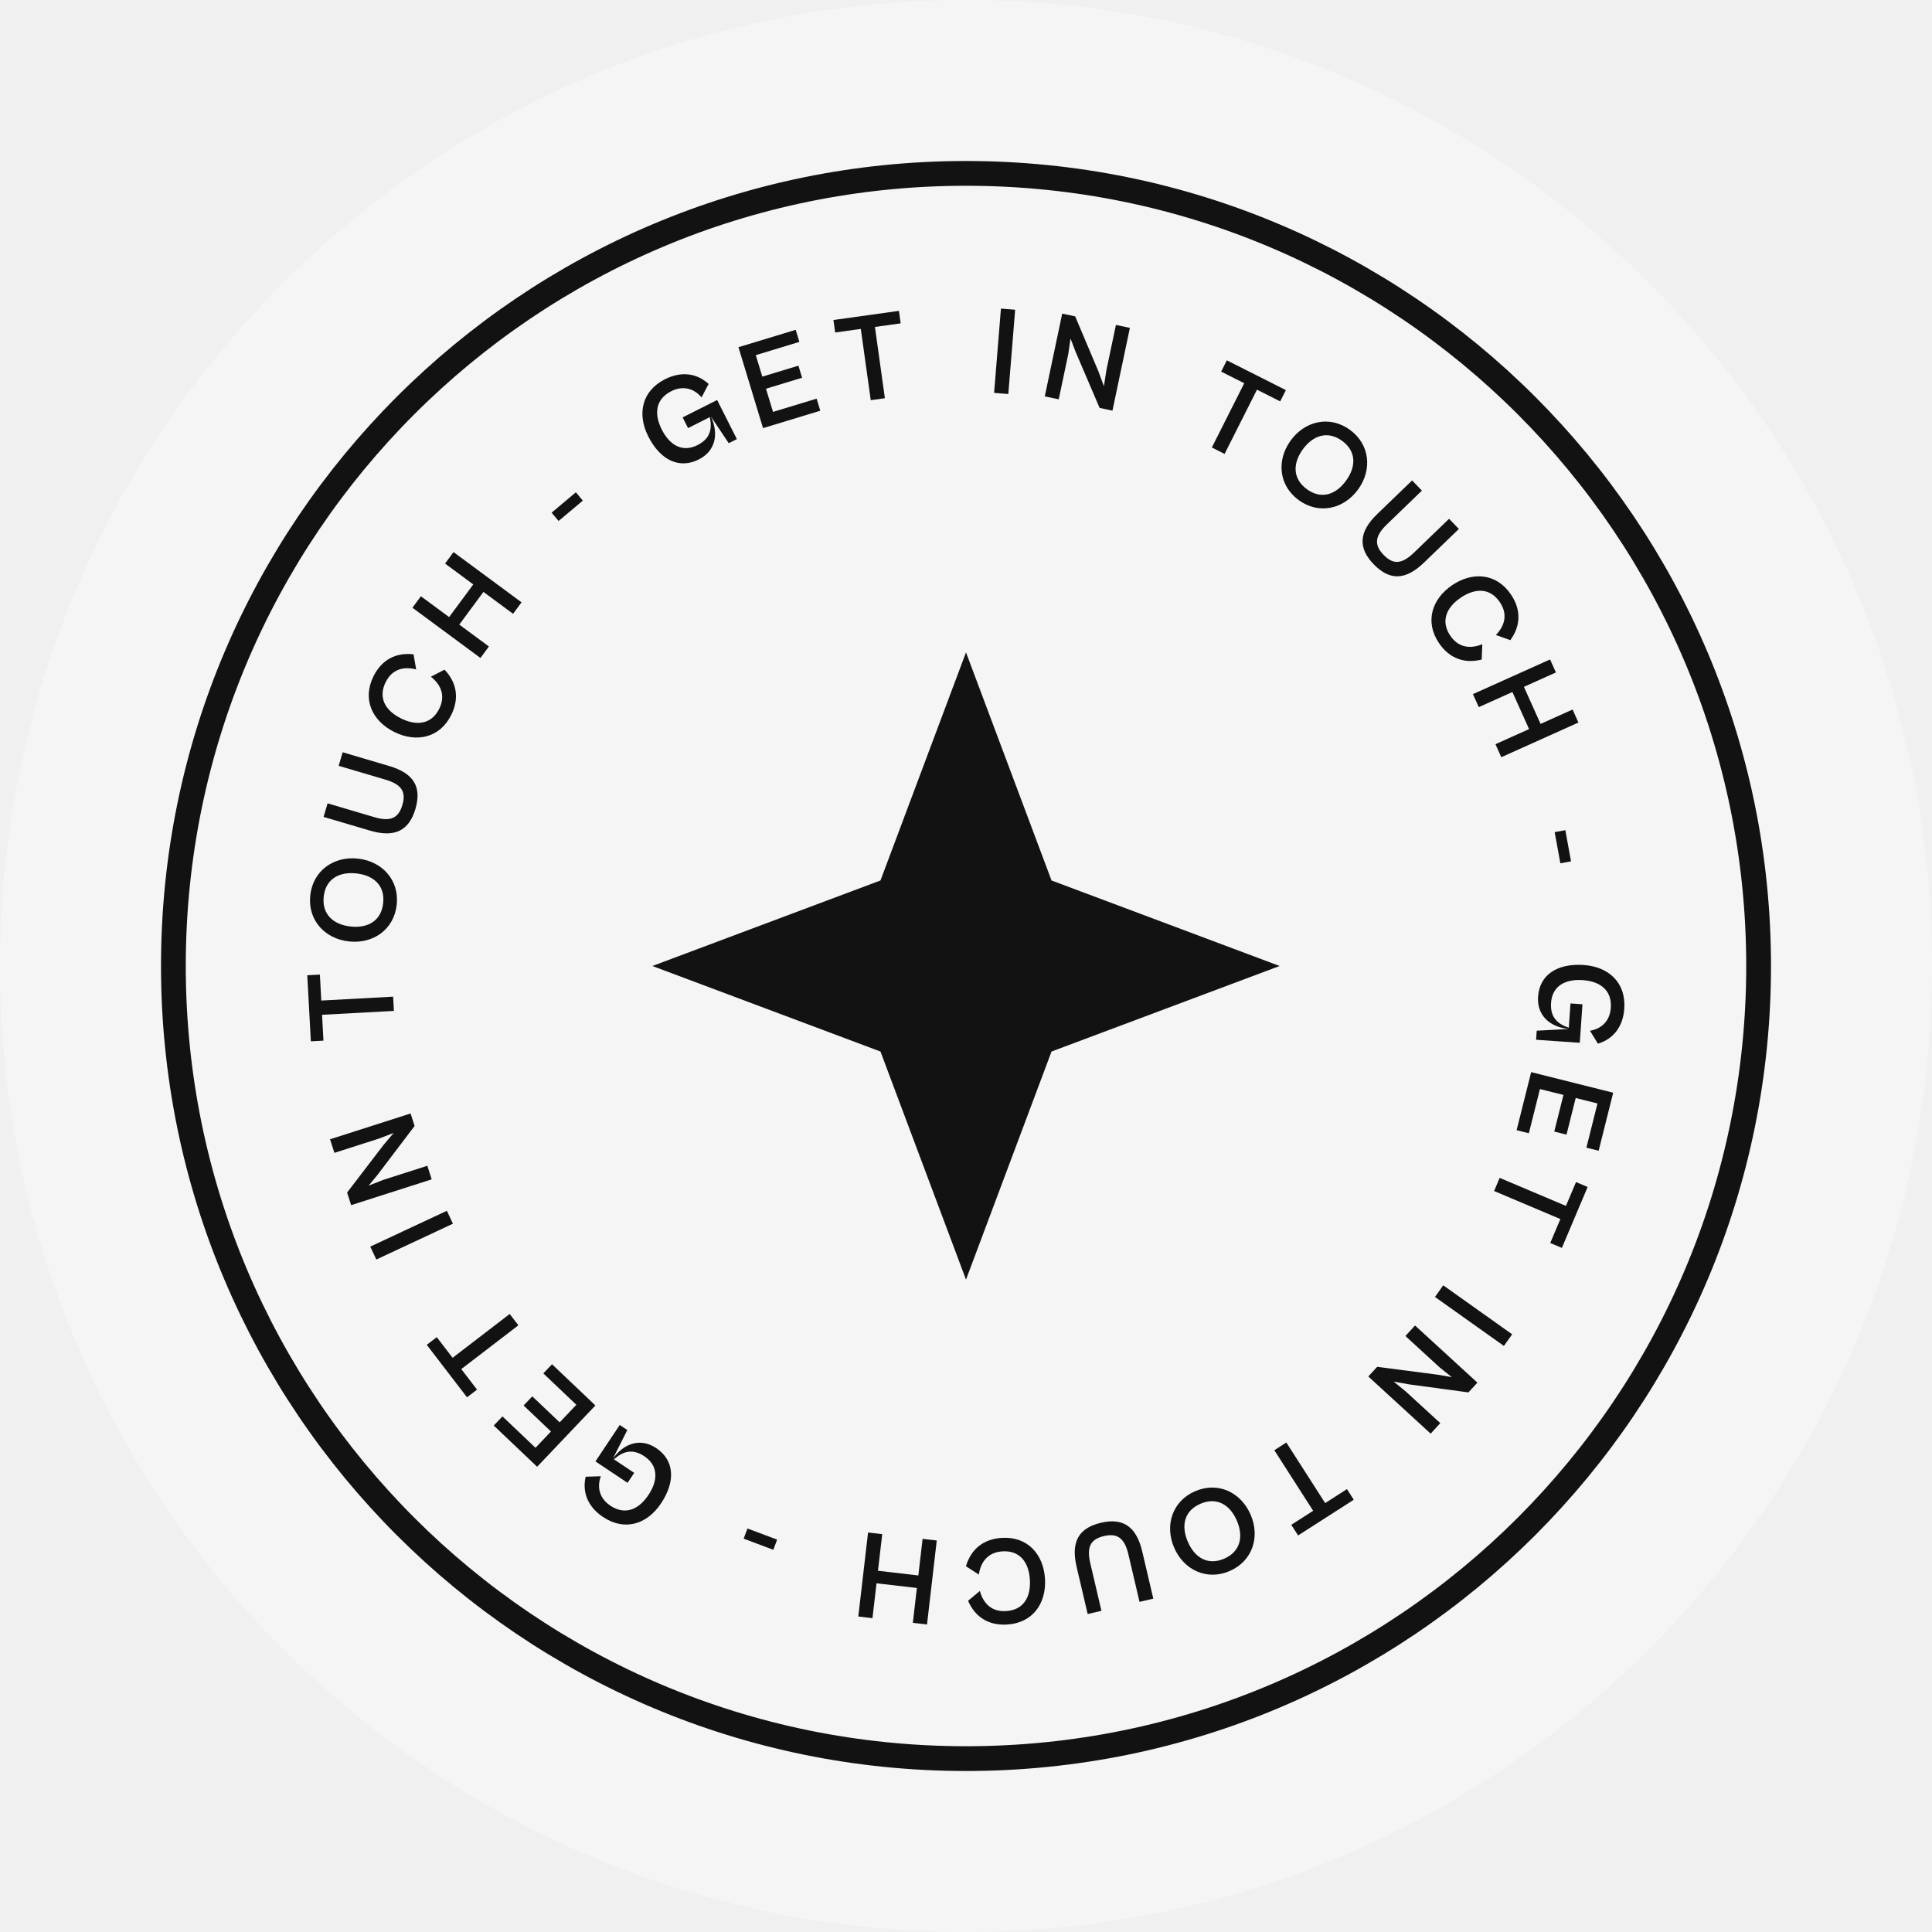
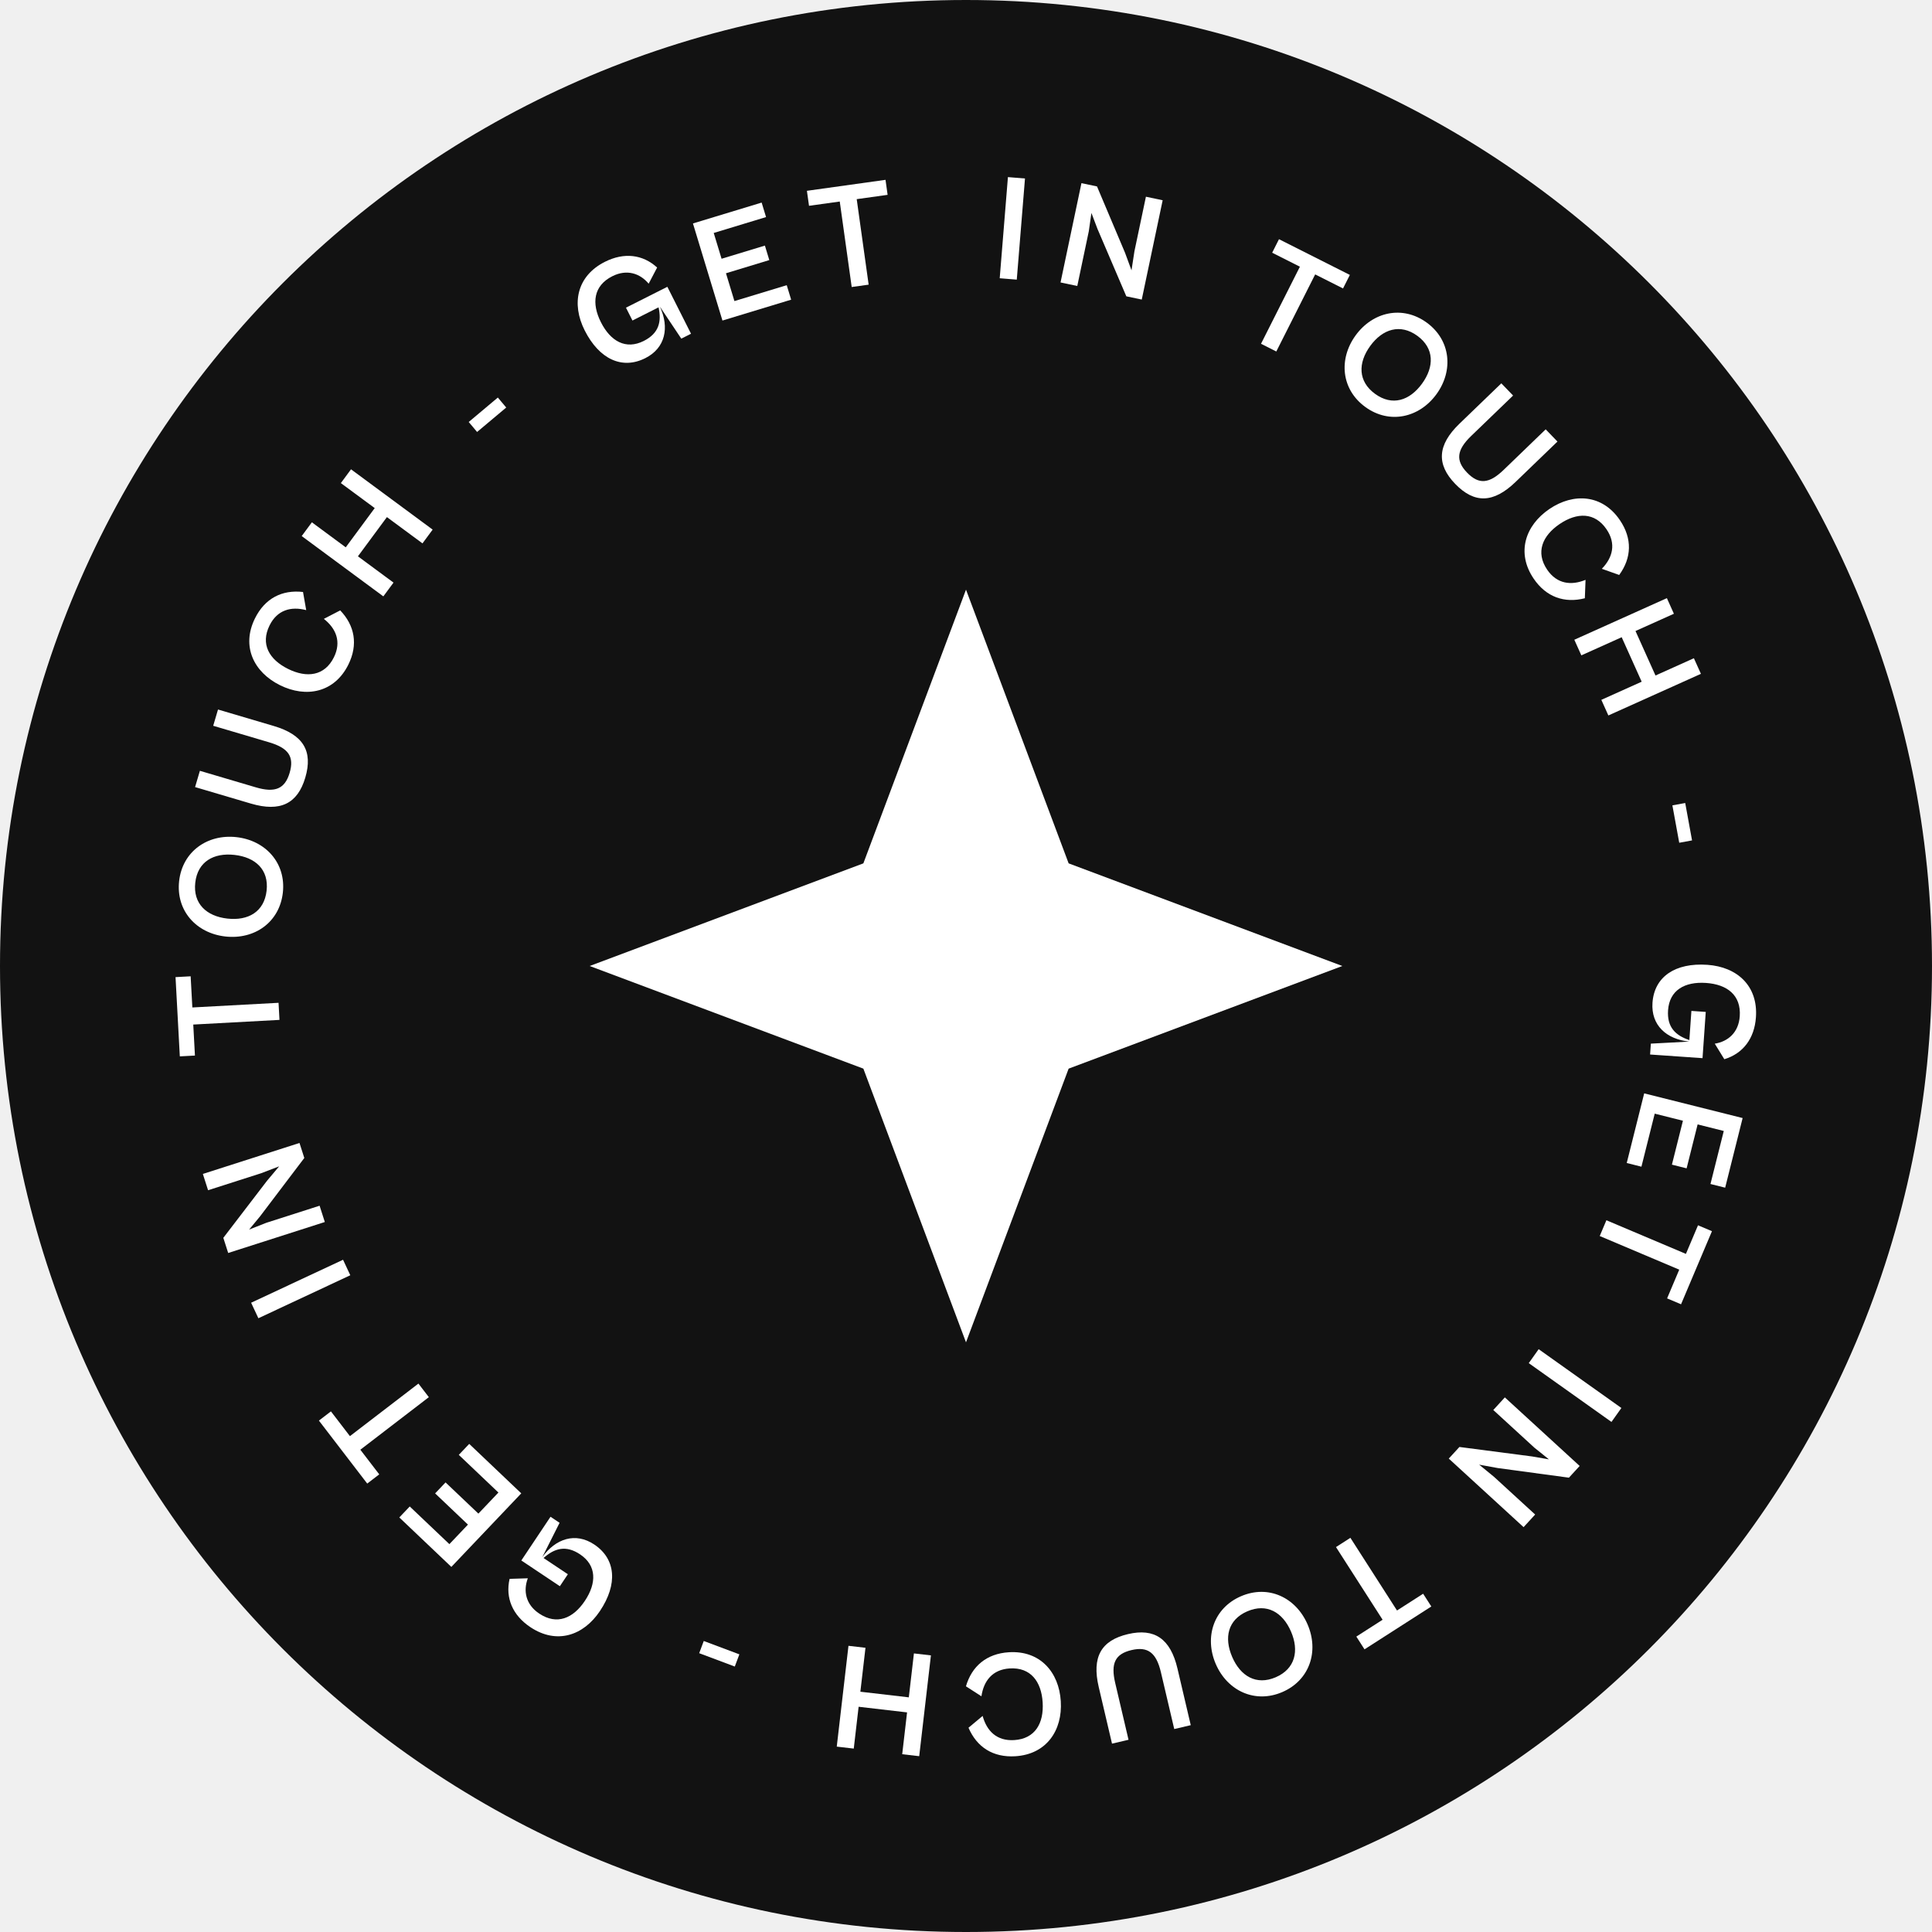
- <svg xmlns="http://www.w3.org/2000/svg" width="156" height="156" viewBox="0 0 156 156" fill="none">
-   <circle cx="78" cy="78" r="78" fill="#F5F5F5" />
-   <path d="M142 78C142 113.346 113.346 142 78 142C42.654 142 14 113.346 14 78C14 42.654 42.654 14 78 14C113.346 14 142 42.654 142 78Z" stroke="#121212" stroke-width="2" />
-   <path d="M124.192 80.473C124.087 81.988 125.135 82.929 126.667 83.087L124.083 83.224L124.032 83.956L127.56 84.201L127.776 81.09L126.81 81.023L126.674 82.985C125.745 82.675 125.161 82.124 125.24 80.975C125.334 79.633 126.356 79.04 127.8 79.14C129.213 79.239 130.164 79.959 130.065 81.382C129.988 82.48 129.272 83.084 128.384 83.227L129.026 84.272C130.289 83.89 131.054 82.881 131.153 81.448C131.301 79.333 129.887 78.06 127.884 77.92C125.719 77.77 124.314 78.724 124.192 80.473Z" fill="#121212" />
-   <path d="M122.46 91.256L123.448 91.504L124.343 87.935L126.241 88.411L125.5 91.367L126.488 91.615L127.23 88.659L128.989 89.1L128.094 92.669L129.083 92.917L130.258 88.231L123.634 86.57L122.46 91.256Z" fill="#121212" />
-   <path d="M120.643 96.169L125.993 98.432L125.175 100.366L126.114 100.763L128.194 95.844L127.256 95.447L126.442 97.371L121.091 95.108L120.643 96.169Z" fill="#121212" />
-   <path d="M115.867 104.722L121.432 108.678L122.1 107.74L116.534 103.783L115.867 104.722Z" fill="#121212" />
-   <path d="M113.48 107.877L116.253 110.418L117.225 111.198L116.091 111.002L111.201 110.364L110.485 111.145L115.519 115.759L116.297 114.91L113.532 112.376L112.53 111.554L113.773 111.781L118.569 112.43L119.292 111.641L114.258 107.028L113.48 107.877Z" fill="#121212" />
-   <path d="M102.896 117.099L106.032 121.989L104.265 123.122L104.815 123.98L109.311 121.097L108.76 120.239L107.002 121.367L103.865 116.477L102.896 117.099Z" fill="#121212" />
-   <path d="M96.502 120.408C94.668 121.2 94.024 123.154 94.808 124.97C95.588 126.775 97.451 127.647 99.285 126.855C101.129 126.059 101.763 124.109 100.983 122.303C100.199 120.488 98.345 119.612 96.502 120.408ZM96.929 121.423C98.239 120.857 99.308 121.483 99.87 122.784C100.427 124.075 100.154 125.292 98.844 125.858C97.534 126.423 96.469 125.784 95.912 124.493C95.35 123.192 95.619 121.988 96.929 121.423Z" fill="#121212" />
-   <path d="M88.901 122.955C87.086 123.381 86.459 124.501 86.931 126.516L87.825 130.326L88.936 130.065L88.04 126.245C87.731 124.925 88.031 124.289 89.143 124.029C90.234 123.773 90.806 124.204 91.116 125.523L92.012 129.343L93.124 129.083L92.23 125.273C91.757 123.258 90.677 122.538 88.901 122.955Z" fill="#121212" />
-   <path d="M80.887 124.176C79.381 124.269 78.392 125.116 77.996 126.468L79.038 127.139C79.189 126.109 79.774 125.337 80.944 125.265C82.348 125.178 83.071 126.144 83.158 127.548C83.245 128.962 82.646 130 81.242 130.087C80.072 130.159 79.397 129.476 79.12 128.461L78.168 129.255C78.728 130.558 79.814 131.267 81.319 131.174C83.415 131.045 84.5 129.436 84.378 127.473C84.257 125.509 82.982 124.046 80.887 124.176Z" fill="#121212" />
-   <path d="M74.495 124.255L74.152 127.211L70.892 126.832L71.236 123.876L70.092 123.743L69.304 130.526L70.448 130.659L70.775 127.845L74.034 128.223L73.708 131.038L74.852 131.17L75.639 124.388L74.495 124.255Z" fill="#121212" />
-   <path d="M60.355 123.419L60.047 124.239L62.442 125.138L62.75 124.317L60.355 123.419Z" fill="#121212" />
-   <path d="M52.987 116.927C51.724 116.084 50.386 116.527 49.489 117.778L50.653 115.467L50.042 115.06L48.079 118.001L50.673 119.732L51.21 118.927L49.574 117.835C50.304 117.183 51.073 116.948 52.031 117.588C53.15 118.335 53.157 119.516 52.354 120.72C51.567 121.898 50.47 122.367 49.283 121.575C48.368 120.963 48.199 120.042 48.516 119.2L47.289 119.238C46.995 120.524 47.491 121.689 48.687 122.487C50.45 123.664 52.256 123.069 53.371 121.399C54.576 119.594 54.445 117.9 52.987 116.927Z" fill="#121212" />
-   <path d="M44.573 110.156L43.871 110.895L46.538 113.43L45.19 114.848L42.981 112.749L42.279 113.487L44.488 115.587L43.238 116.902L40.571 114.367L39.869 115.106L43.371 118.434L48.075 113.484L44.573 110.156Z" fill="#121212" />
-   <path d="M41.155 106.099L36.546 109.635L35.268 107.969L34.459 108.589L37.71 112.826L38.519 112.206L37.247 110.548L41.856 107.012L41.155 106.099Z" fill="#121212" />
-   <path d="M36.083 97.766L29.898 100.658L30.386 101.701L36.571 98.809L36.083 97.766Z" fill="#121212" />
-   <path d="M34.505 94.13L30.924 95.278L29.765 95.735L30.497 94.847L33.476 90.918L33.153 89.908L26.65 91.992L27.001 93.088L30.573 91.944L31.784 91.481L30.97 92.448L28.027 96.291L28.354 97.31L34.857 95.227L34.505 94.13Z" fill="#121212" />
-   <path d="M31.743 80.476L25.942 80.79L25.829 78.693L24.811 78.748L25.1 84.081L26.117 84.026L26.005 81.94L31.805 81.626L31.743 80.476Z" fill="#121212" />
-   <path d="M32.032 73.065C32.255 71.08 30.878 69.551 28.913 69.33C26.958 69.111 25.277 70.296 25.054 72.281C24.83 74.277 26.208 75.796 28.163 76.015C30.128 76.235 31.808 75.06 32.032 73.065ZM30.939 72.932C30.78 74.35 29.706 74.968 28.298 74.81C26.9 74.653 25.98 73.811 26.139 72.393C26.298 70.975 27.381 70.369 28.779 70.525C30.187 70.683 31.099 71.514 30.939 72.932Z" fill="#121212" />
-   <path d="M33.541 65.325C34.07 63.537 33.407 62.437 31.423 61.851L27.669 60.742L27.346 61.836L31.109 62.949C32.409 63.333 32.812 63.909 32.489 65.004C32.171 66.079 31.513 66.363 30.213 65.978L26.451 64.866L26.127 65.961L29.88 67.07C31.864 67.657 33.024 67.075 33.541 65.325Z" fill="#121212" />
-   <path d="M36.44 57.721C37.109 56.369 36.867 55.089 35.892 54.072L34.792 54.642C35.61 55.286 35.987 56.178 35.467 57.228C34.843 58.488 33.645 58.635 32.385 58.011C31.115 57.382 30.514 56.345 31.138 55.085C31.658 54.034 32.587 53.789 33.604 54.054L33.39 52.833C31.981 52.67 30.825 53.258 30.156 54.61C29.225 56.492 30.079 58.234 31.842 59.106C33.605 59.979 35.509 59.602 36.44 57.721Z" fill="#121212" />
-   <path d="M39.478 52.202L37.085 50.434L39.035 47.794L41.428 49.562L42.112 48.636L36.62 44.579L35.936 45.505L38.215 47.189L36.265 49.828L33.986 48.145L33.302 49.071L38.794 53.128L39.478 52.202Z" fill="#121212" />
-   <path d="M47.062 40.422L46.499 39.75L44.54 41.395L45.103 42.066L47.062 40.422Z" fill="#121212" />
-   <path d="M56.423 37.099C57.779 36.415 58.052 35.033 57.404 33.636L58.843 35.787L59.498 35.456L57.906 32.299L55.121 33.703L55.557 34.568L57.313 33.682C57.522 34.638 57.347 35.423 56.318 35.941C55.117 36.547 54.085 35.972 53.433 34.68C52.795 33.415 52.928 32.229 54.202 31.587C55.185 31.091 56.07 31.398 56.647 32.089L57.217 31.002C56.243 30.112 54.985 29.971 53.702 30.618C51.809 31.572 51.437 33.438 52.341 35.23C53.319 37.169 54.857 37.888 56.423 37.099Z" fill="#121212" />
-   <path d="M66.234 33.164L65.938 32.189L62.418 33.259L61.849 31.387L64.765 30.501L64.469 29.526L61.553 30.411L61.026 28.676L64.546 27.606L64.25 26.631L59.627 28.035L61.612 34.569L66.234 33.164Z" fill="#121212" />
-   <path d="M71.45 32.154L70.647 26.4L72.726 26.11L72.585 25.101L67.296 25.839L67.437 26.848L69.506 26.559L70.309 32.313L71.45 32.154Z" fill="#121212" />
-   <path d="M81.417 31.816L81.969 25.01L80.821 24.917L80.269 31.723L81.417 31.816Z" fill="#121212" />
-   <path d="M85.488 32.243L86.263 28.563L86.439 27.33L86.848 28.405L88.789 32.938L89.826 33.157L91.233 26.475L90.106 26.238L89.333 29.908L89.136 31.189L88.699 30.003L86.815 25.544L85.768 25.324L84.361 32.006L85.488 32.243Z" fill="#121212" />
-   <path d="M98.879 36.651L101.495 31.464L103.37 32.41L103.829 31.5L99.061 29.095L98.602 30.005L100.467 30.945L97.851 36.132L98.879 36.651Z" fill="#121212" />
-   <path d="M104.871 40.386C106.486 41.562 108.496 41.12 109.659 39.522C110.816 37.931 110.617 35.883 109.002 34.708C107.378 33.527 105.376 33.974 104.219 35.565C103.056 37.164 103.247 39.205 104.871 40.386ZM105.527 39.502C104.373 38.663 104.367 37.424 105.2 36.278C106.027 35.141 107.214 34.756 108.368 35.596C109.522 36.435 109.514 37.677 108.686 38.814C107.853 39.96 106.68 40.342 105.527 39.502Z" fill="#121212" />
-   <path d="M110.914 45.556C112.208 46.898 113.492 46.864 114.981 45.428L117.798 42.711L117.006 41.89L114.181 44.613C113.206 45.554 112.505 45.621 111.713 44.799C110.935 43.992 111.013 43.28 111.988 42.339L114.813 39.615L114.021 38.794L111.203 41.51C109.714 42.946 109.647 44.243 110.914 45.556Z" fill="#121212" />
-   <path d="M116.196 51.934C117.043 53.183 118.276 53.603 119.641 53.255L119.688 52.017C118.724 52.412 117.762 52.301 117.105 51.331C116.315 50.167 116.778 49.052 117.942 48.263C119.115 47.468 120.313 47.455 121.103 48.619C121.76 49.589 121.516 50.518 120.785 51.273L121.952 51.688C122.788 50.542 122.846 49.247 121.999 47.999C120.821 46.261 118.884 46.147 117.256 47.251C115.628 48.355 115.018 50.197 116.196 51.934Z" fill="#121212" />
-   <path d="M119.406 57.098L122.12 55.877L123.465 58.87L120.751 60.091L121.223 61.141L127.451 58.341L126.979 57.291L124.395 58.453L123.049 55.459L125.633 54.298L125.161 53.247L118.933 56.047L119.406 57.098Z" fill="#121212" />
-   <path d="M125.992 69.707L126.854 69.549L126.394 67.033L125.532 67.191L125.992 69.707Z" fill="#121212" />
-   <path d="M78 52.677L71.094 71.094L52.677 78L71.094 84.906L78 103.323L84.906 84.906L103.323 78L84.906 71.094L78 52.677Z" fill="#121212" />
+ <svg xmlns="http://www.w3.org/2000/svg" width="160" height="160" viewBox="0 0 160 160" fill="none">
+   <path d="M160 80C160 124.183 124.183 160 80 160C35.817 160 2.17128e-05 124.183 1.39876e-05 80C6.26248e-06 35.817 35.817 -6.26248e-06 80 -1.39876e-05C124.183 -2.17128e-05 160 35.817 160 80Z" fill="#121212" />
+   <path d="M136.852 83.043C136.722 84.908 138.012 86.067 139.897 86.26L136.717 86.429L136.654 87.33L140.996 87.632L141.263 83.803L140.074 83.72L139.906 86.135C138.763 85.754 138.043 85.075 138.142 83.661C138.256 82.01 139.514 81.28 141.291 81.403C143.031 81.524 144.201 82.41 144.079 84.162C143.985 85.514 143.104 86.257 142.01 86.433L142.801 87.72C144.355 87.249 145.296 86.007 145.419 84.243C145.6 81.64 143.861 80.073 141.396 79.902C138.73 79.716 137.001 80.891 136.852 83.043Z" fill="white" />
+   <path d="M134.719 96.315L135.936 96.62L137.037 92.228L139.373 92.814L138.461 96.451L139.678 96.757L140.59 93.119L142.756 93.662L141.654 98.054L142.871 98.359L144.317 92.592L136.165 90.548L134.719 96.315Z" fill="white" />
+   <path d="M132.483 102.362L139.068 105.147L138.062 107.527L139.217 108.015L141.777 101.962L140.622 101.473L139.62 103.842L133.035 101.056L132.483 102.362Z" fill="white" />
+   <path d="M126.605 112.889L133.455 117.758L134.276 116.603L127.426 111.734L126.605 112.889Z" fill="white" />
+   <path d="M123.668 116.771L127.08 119.898L128.276 120.858L126.881 120.617L120.863 119.832L119.981 120.794L126.177 126.472L127.135 125.427L123.732 122.308L122.498 121.297L124.028 121.576L129.931 122.375L130.821 121.404L124.625 115.726L123.668 116.771Z" fill="white" />
+   <path d="M110.641 128.122L114.501 134.14L112.326 135.535L113.003 136.591L118.536 133.042L117.858 131.986L115.694 133.375L111.834 127.356L110.641 128.122Z" fill="white" />
+   <path d="M102.771 132.195C100.514 133.169 99.721 135.575 100.686 137.809C101.646 140.031 103.94 141.104 106.197 140.129C108.465 139.15 109.246 136.749 108.287 134.527C107.322 132.293 105.039 131.215 102.771 132.195ZM103.296 133.443C104.909 132.747 106.225 133.518 106.916 135.119C107.602 136.708 107.265 138.206 105.653 138.902C104.041 139.598 102.731 138.811 102.045 137.222C101.354 135.621 101.684 134.14 103.296 133.443Z" fill="white" />
+   <path d="M93.417 135.329C91.182 135.853 90.41 137.233 90.992 139.712L92.092 144.401L93.46 144.08L92.357 139.379C91.976 137.754 92.346 136.972 93.714 136.651C95.057 136.336 95.761 136.866 96.142 138.49L97.246 143.192L98.613 142.871L97.513 138.182C96.931 135.703 95.603 134.816 93.417 135.329Z" fill="white" />
+   <path d="M83.553 136.832C81.7 136.946 80.483 137.989 79.995 139.653L81.278 140.479C81.463 139.211 82.183 138.261 83.623 138.172C85.351 138.066 86.241 139.255 86.348 140.982C86.456 142.723 85.718 144 83.99 144.107C82.55 144.196 81.719 143.355 81.378 142.106L80.207 143.084C80.897 144.687 82.233 145.56 84.085 145.445C86.664 145.286 88 143.306 87.85 140.89C87.701 138.473 86.132 136.673 83.553 136.832Z" fill="white" />
+   <path d="M75.687 136.929L75.264 140.567L71.252 140.101L71.675 136.463L70.267 136.299L69.297 144.647L70.705 144.811L71.107 141.347L75.119 141.813L74.717 145.277L76.125 145.44L77.095 137.092L75.687 136.929Z" fill="white" />
+   <path d="M58.283 135.9L57.904 136.91L60.852 138.016L61.231 137.006L58.283 135.9Z" fill="white" />
+   <path d="M49.214 127.91C47.66 126.872 46.014 127.418 44.91 128.958L46.342 126.113L45.591 125.612L43.174 129.232L46.366 131.363L47.028 130.372L45.015 129.028C45.913 128.225 46.859 127.937 48.038 128.724C49.415 129.643 49.425 131.097 48.435 132.578C47.467 134.029 46.117 134.605 44.657 133.63C43.53 132.878 43.322 131.744 43.712 130.707L42.202 130.755C41.84 132.338 42.451 133.771 43.922 134.753C46.092 136.202 48.315 135.469 49.687 133.414C51.171 131.192 51.009 129.108 49.214 127.91Z" fill="white" />
+   <path d="M38.859 119.577L37.995 120.486L41.277 123.606L39.618 125.351L36.899 122.768L36.035 123.677L38.754 126.261L37.216 127.879L33.933 124.76L33.069 125.669L37.379 129.765L43.169 123.673L38.859 119.577Z" fill="white" />
+   <path d="M34.652 114.583L28.979 118.935L27.406 116.885L26.411 117.648L30.412 122.863L31.407 122.1L29.842 120.06L35.515 115.707L34.652 114.583Z" fill="white" />
+   <path d="M28.41 104.327L20.797 107.887L21.398 109.171L29.01 105.611L28.41 104.327Z" fill="white" />
+   <path d="M26.468 99.853L22.06 101.265L20.633 101.827L21.535 100.735L25.201 95.899L24.803 94.656L16.8 97.221L17.232 98.57L21.628 97.162L23.118 96.592L22.117 97.783L18.495 102.512L18.897 103.767L26.9 101.202L26.468 99.853Z" fill="white" />
+   <path d="M23.068 83.048L15.929 83.434L15.789 80.853L14.537 80.921L14.892 87.484L16.144 87.417L16.005 84.849L23.145 84.463L23.068 83.048Z" fill="white" />
+   <path d="M23.424 73.926C23.698 71.483 22.003 69.601 19.585 69.329C17.179 69.059 15.11 70.519 14.835 72.962C14.56 75.417 16.256 77.287 18.662 77.556C21.08 77.828 23.148 76.381 23.424 73.926ZM22.079 73.762C21.883 75.507 20.561 76.268 18.828 76.073C17.108 75.88 15.975 74.844 16.171 73.099C16.366 71.354 17.7 70.607 19.42 70.8C21.153 70.995 22.275 72.017 22.079 73.762Z" fill="white" />
+   <path d="M25.282 64.4C25.932 62.199 25.116 60.846 22.674 60.124L18.055 58.759L17.657 60.106L22.288 61.475C23.888 61.948 24.384 62.657 23.986 64.004C23.595 65.328 22.785 65.677 21.186 65.204L16.554 63.835L16.156 65.183L20.775 66.548C23.217 67.269 24.645 66.554 25.282 64.4Z" fill="white" />
+   <path d="M28.849 55.041C29.672 53.377 29.375 51.802 28.175 50.55L26.82 51.252C27.827 52.044 28.291 53.142 27.652 54.434C26.884 55.986 25.409 56.166 23.858 55.398C22.295 54.624 21.555 53.348 22.323 51.797C22.963 50.504 24.106 50.202 25.359 50.528L25.095 49.026C23.36 48.825 21.938 49.549 21.115 51.212C19.968 53.528 21.02 55.672 23.19 56.746C25.359 57.821 27.702 57.357 28.849 55.041Z" fill="white" />
+   <path d="M32.589 48.249L29.642 46.072L32.042 42.824L34.988 45L35.83 43.86L29.07 38.866L28.228 40.007L31.033 42.078L28.633 45.327L25.828 43.255L24.986 44.395L31.746 49.389L32.589 48.249Z" fill="white" />
+   <path d="M41.923 33.75L41.229 32.923L38.817 34.947L39.511 35.774L41.923 33.75Z" fill="white" />
+   <path d="M53.443 29.66C55.112 28.818 55.448 27.117 54.651 25.398L56.422 28.045L57.228 27.639L55.268 23.752L51.841 25.481L52.378 26.545L54.539 25.454C54.796 26.632 54.58 27.597 53.315 28.235C51.836 28.981 50.566 28.273 49.764 26.683C48.979 25.126 49.142 23.667 50.71 22.876C51.92 22.266 53.009 22.644 53.719 23.494L54.421 22.156C53.223 21.061 51.674 20.887 50.095 21.683C47.765 22.858 47.307 25.154 48.42 27.36C49.623 29.746 51.517 30.631 53.443 29.66Z" fill="white" />
+   <path d="M65.519 24.818L65.154 23.618L60.822 24.934L60.122 22.63L63.71 21.539L63.346 20.339L59.757 21.429L59.108 19.293L63.441 17.977L63.076 16.777L57.387 18.505L59.83 26.546L65.519 24.818Z" fill="white" />
+   <path d="M71.938 23.574L70.949 16.493L73.508 16.136L73.335 14.893L66.825 15.802L66.999 17.044L69.545 16.689L70.534 23.77L71.938 23.574Z" fill="white" />
+   <path d="M84.205 23.158L84.885 14.782L83.472 14.667L82.792 23.044L84.205 23.158Z" fill="white" />
+   <path d="M89.216 23.684L90.169 19.155L90.387 17.637L90.89 18.96L93.278 24.54L94.555 24.808L96.287 16.584L94.9 16.292L93.949 20.809L93.706 22.386L93.168 20.927L90.849 15.439L89.561 15.168L87.829 23.392L89.216 23.684Z" fill="white" />
+   <path d="M105.698 29.109L108.917 22.725L111.224 23.888L111.789 22.768L105.92 19.809L105.356 20.929L107.652 22.087L104.432 28.47L105.698 29.109Z" fill="white" />
+   <path d="M113.071 33.706C115.059 35.152 117.533 34.609 118.964 32.642C120.388 30.684 120.143 28.163 118.155 26.717C116.157 25.264 113.693 25.814 112.269 27.772C110.838 29.739 111.073 32.253 113.071 33.706ZM113.878 32.618C112.458 31.585 112.451 30.06 113.476 28.65C114.495 27.25 115.956 26.777 117.376 27.81C118.796 28.843 118.785 30.371 117.767 31.771C116.742 33.181 115.298 33.651 113.878 32.618Z" fill="white" />
+   <path d="M120.509 40.069C122.102 41.721 123.682 41.679 125.515 39.911L128.982 36.568L128.007 35.556L124.531 38.909C123.33 40.067 122.468 40.149 121.493 39.137C120.535 38.144 120.631 37.268 121.831 36.11L125.308 32.757L124.333 31.746L120.865 35.09C119.032 36.857 118.95 38.452 120.509 40.069Z" fill="white" />
+   <path d="M127.01 47.919C128.052 49.456 129.57 49.972 131.25 49.545L131.308 48.021C130.122 48.507 128.938 48.37 128.128 47.176C127.156 45.744 127.727 44.372 129.159 43.4C130.602 42.422 132.077 42.406 133.049 43.839C133.858 45.033 133.558 46.176 132.657 47.105L134.095 47.616C135.124 46.206 135.195 44.611 134.152 43.075C132.702 40.937 130.318 40.796 128.314 42.154C126.311 43.513 125.56 45.781 127.01 47.919Z" fill="white" />
+   <path d="M130.96 54.274L134.301 52.772L135.957 56.456L132.616 57.958L133.198 59.251L140.863 55.804L140.281 54.512L137.101 55.942L135.445 52.258L138.625 50.828L138.044 49.535L130.379 52.981L130.96 54.274Z" fill="white" />
+   <path d="M139.067 69.793L140.128 69.599L139.562 66.502L138.5 66.696L139.067 69.793Z" fill="white" />
+   <path d="M80 48.833L71.5 71.5L48.834 80L71.5 88.5L80 111.166L88.5 88.5L111.167 80L88.5 71.5L80 48.833Z" fill="white" />
</svg>
